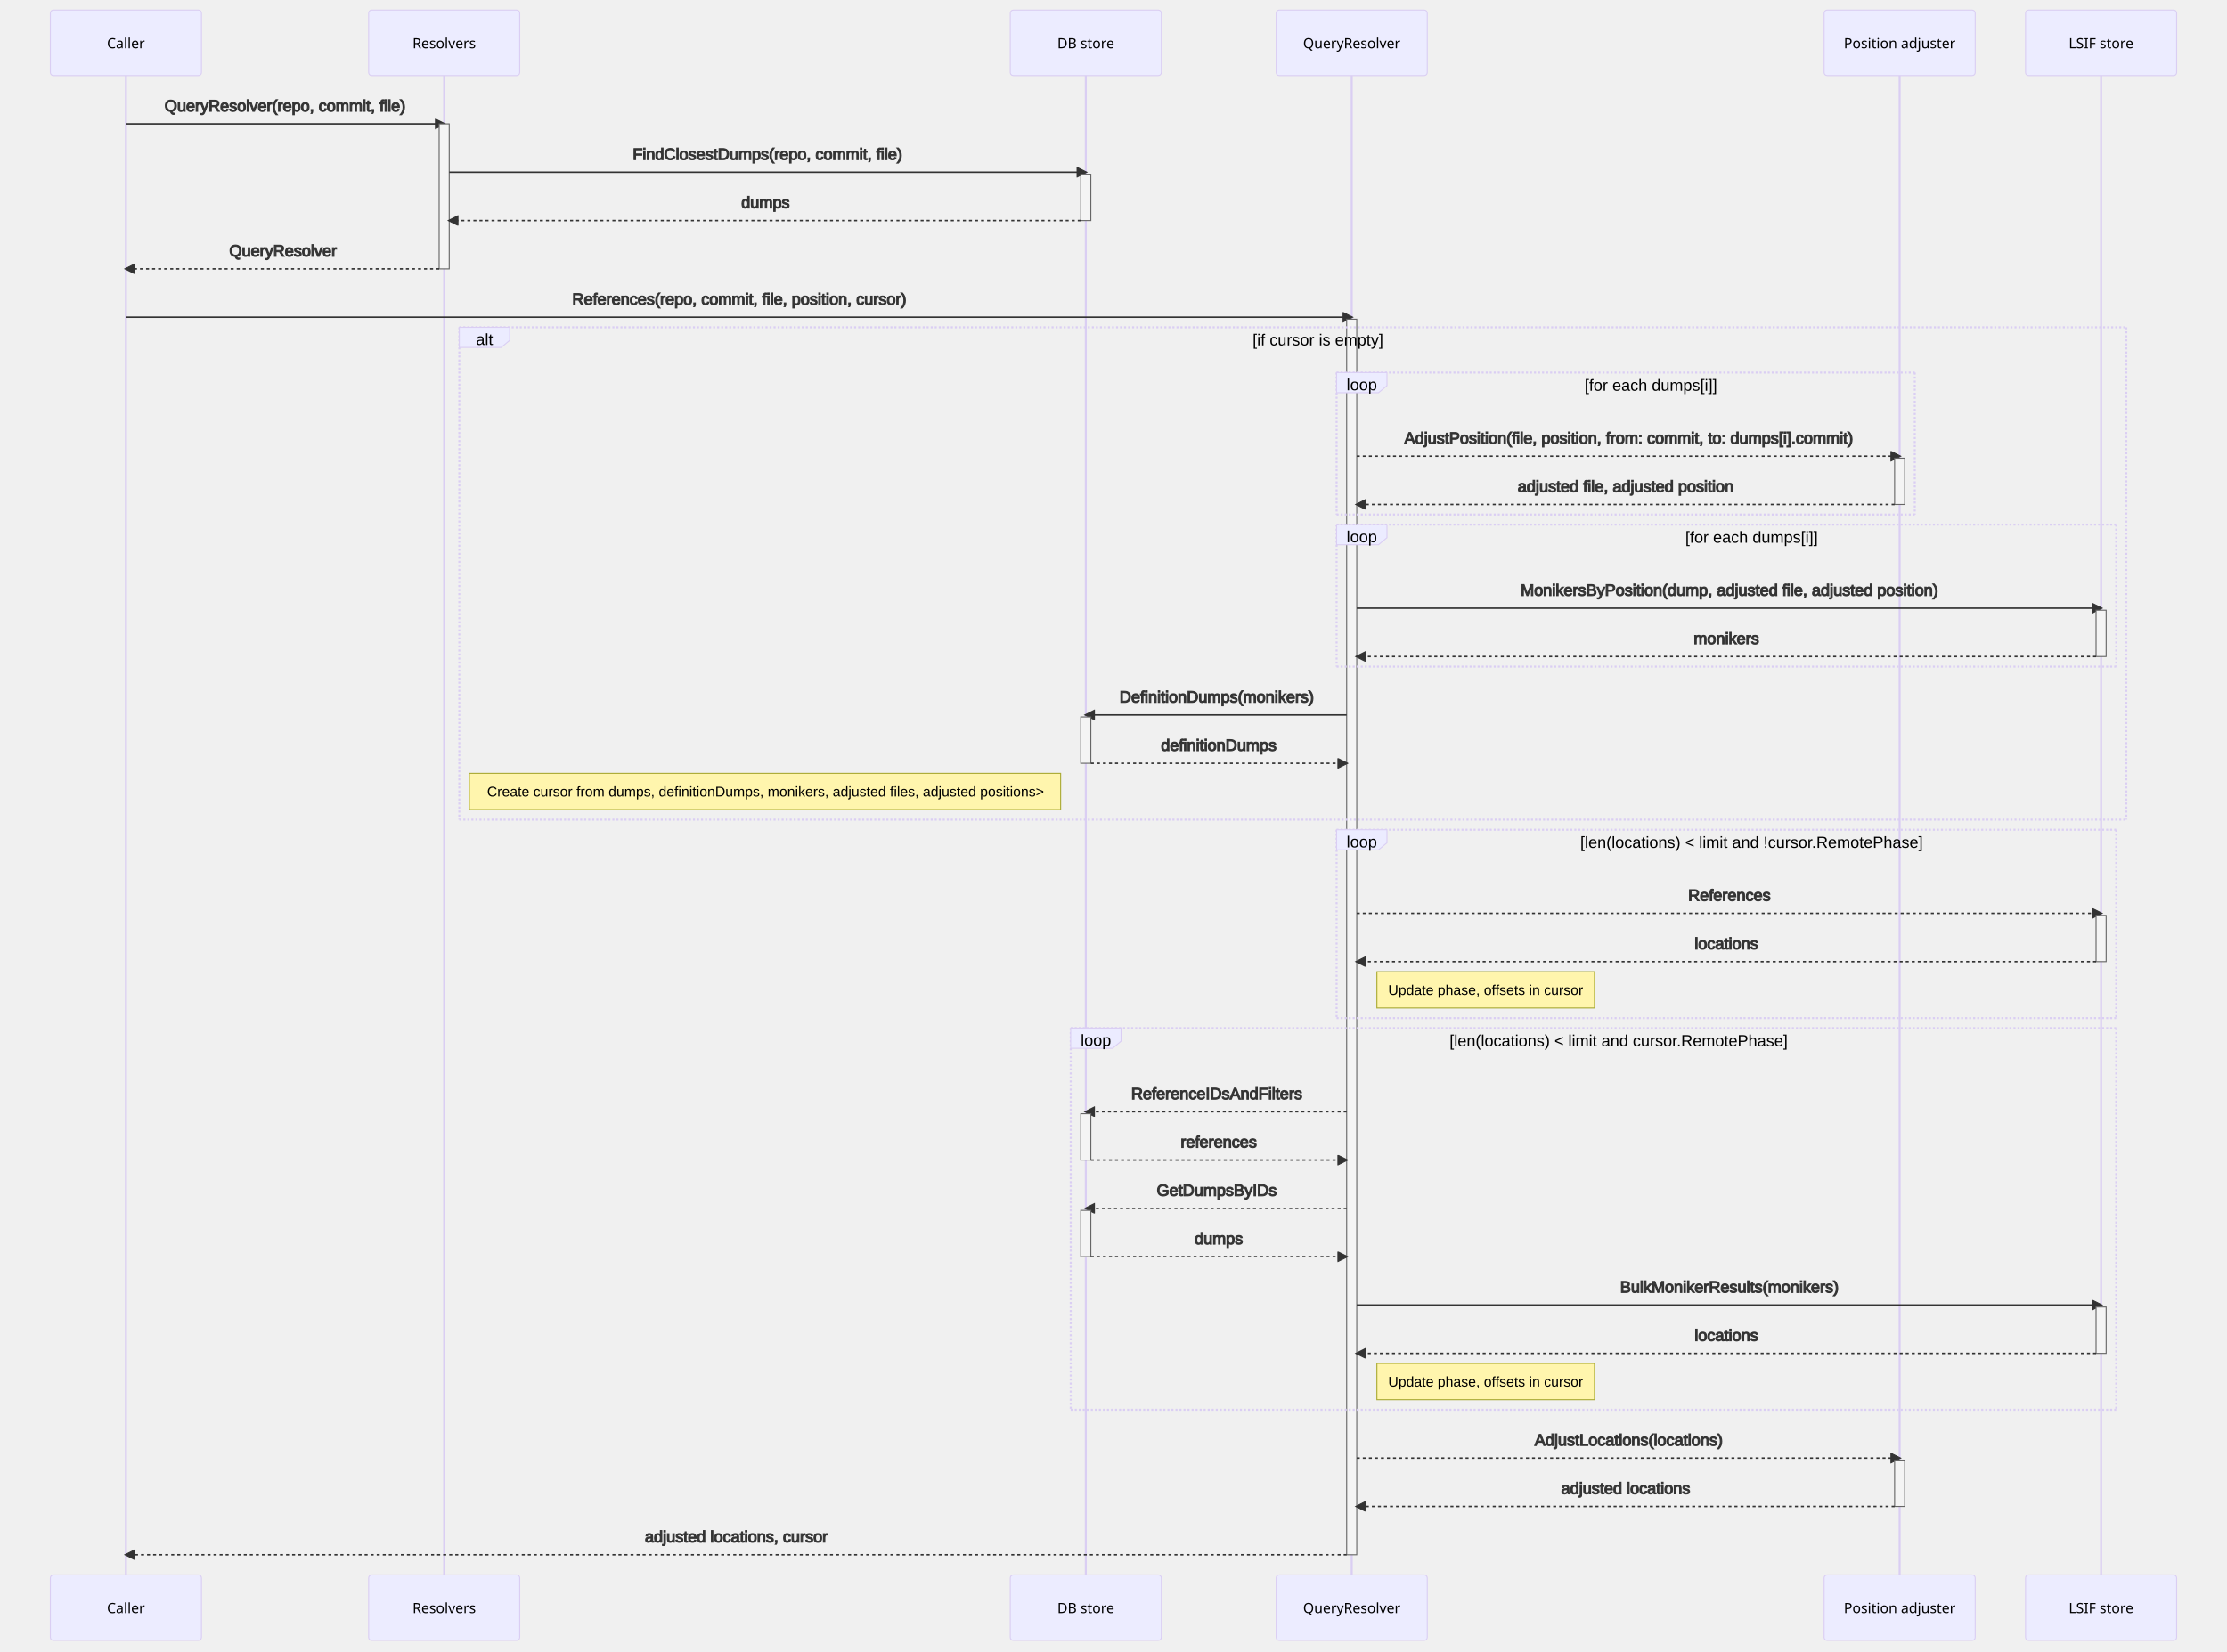
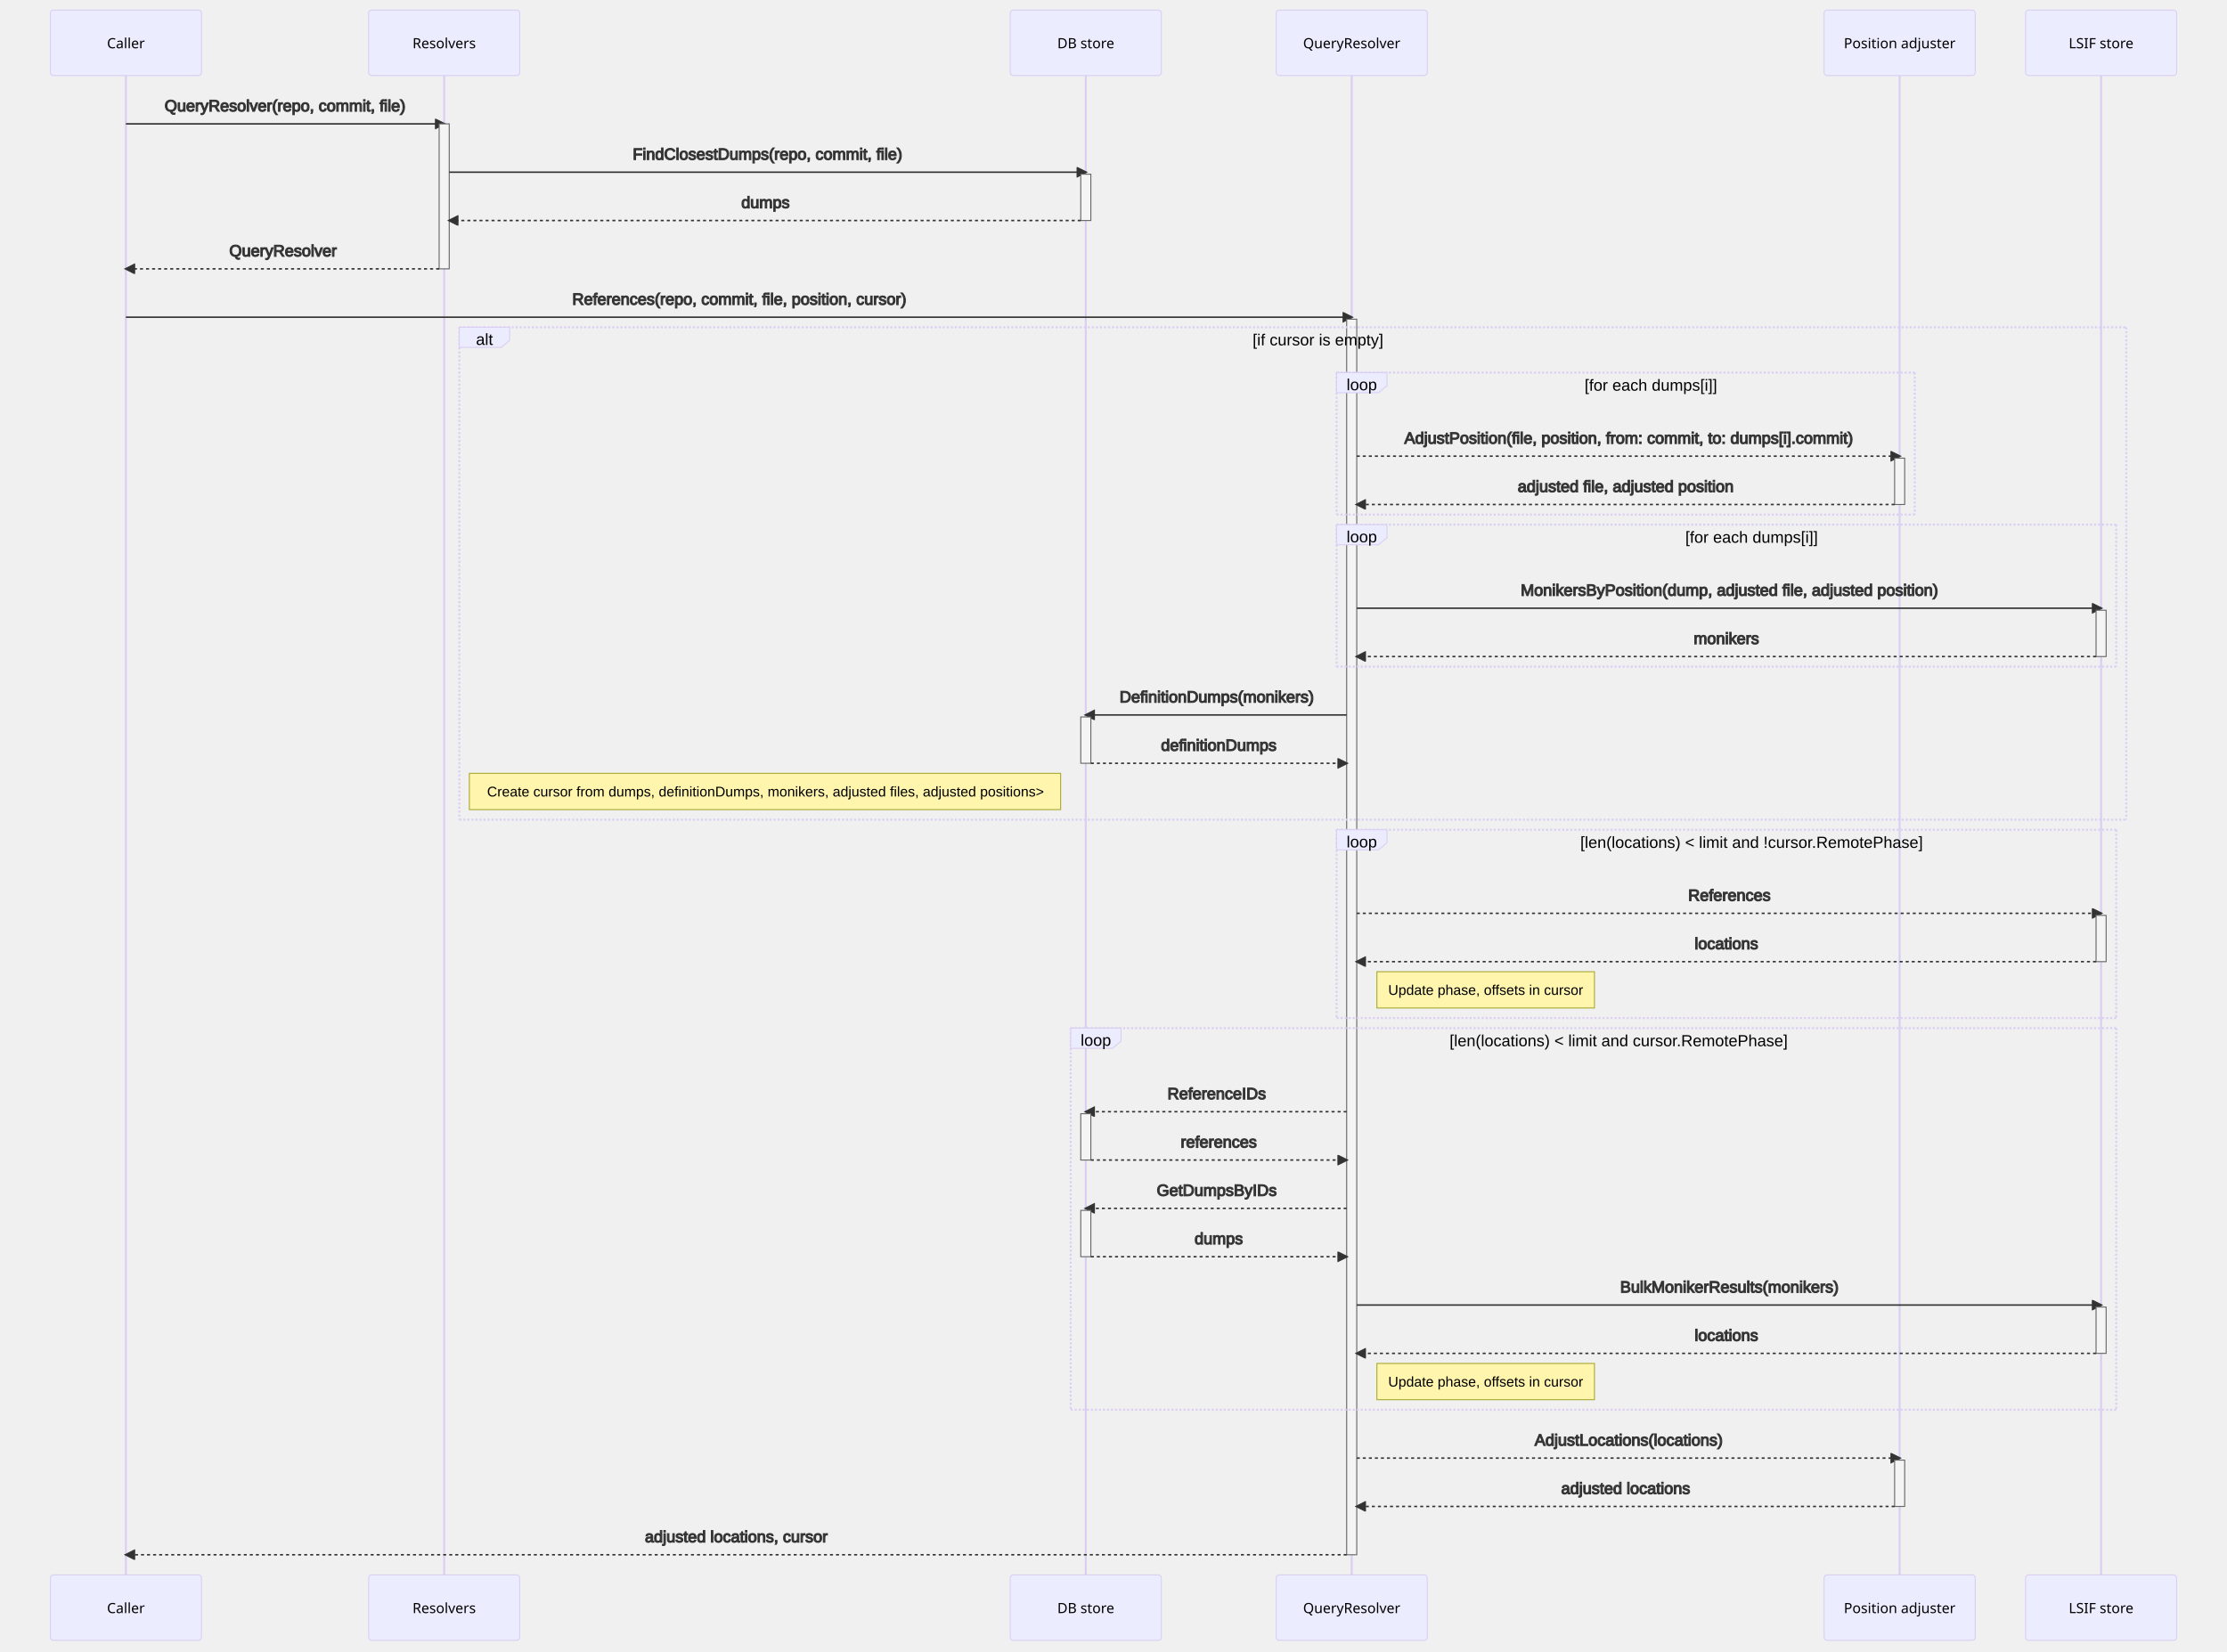
<svg xmlns="http://www.w3.org/2000/svg" id="mermaid-references" width="100%" height="1640" style="max-width: 2211px;" viewBox="-50 -10 2211 1640">
  <style>#mermaid-references {font-family:"trebuchet ms",verdana,arial,sans-serif;font-size:16px;fill:#333;}#mermaid-references .error-icon{fill:#552222;}#mermaid-references .error-text{fill:#552222;stroke:#552222;}#mermaid-references .edge-thickness-normal{stroke-width:2px;}#mermaid-references .edge-thickness-thick{stroke-width:3.5px;}#mermaid-references .edge-pattern-solid{stroke-dasharray:0;}#mermaid-references .edge-pattern-dashed{stroke-dasharray:3;}#mermaid-references .edge-pattern-dotted{stroke-dasharray:2;}#mermaid-references .marker{fill:#333333;stroke:#333333;}#mermaid-references .marker.cross{stroke:#333333;}#mermaid-references svg{font-family:"trebuchet ms",verdana,arial,sans-serif;font-size:16px;}#mermaid-references .actor{stroke:hsl(259.626, 59.777%, 87.902%);fill:#ECECFF;}#mermaid-references text.actor&gt;tspan{fill:black;stroke:none;}#mermaid-references .actor-line{stroke:grey;}#mermaid-references .messageLine0{stroke-width:1.5;stroke-dasharray:none;stroke:#333;}#mermaid-references .messageLine1{stroke-width:1.5;stroke-dasharray:2,2;stroke:#333;}#mermaid-references #arrowhead path{fill:#333;stroke:#333;}#mermaid-references .sequenceNumber{fill:white;}#mermaid-references #sequencenumber{fill:#333;}#mermaid-references #crosshead path{fill:#333;stroke:#333;}#mermaid-references .messageText{fill:#333;stroke:#333;}#mermaid-references .labelBox{stroke:hsl(259.626, 59.777%, 87.902%);fill:#ECECFF;}#mermaid-references .labelText,#mermaid-references .labelText&gt;tspan{fill:black;stroke:none;}#mermaid-references .loopText,#mermaid-references .loopText&gt;tspan{fill:black;stroke:none;}#mermaid-references .loopLine{stroke-width:2px;stroke-dasharray:2,2;stroke:hsl(259.626, 59.777%, 87.902%);fill:hsl(259.626, 59.777%, 87.902%);}#mermaid-references .note{stroke:#aaaa33;fill:#fff5ad;}#mermaid-references .noteText,#mermaid-references .noteText&gt;tspan{fill:black;stroke:none;}#mermaid-references .activation0{fill:#f4f4f4;stroke:#666;}#mermaid-references .activation1{fill:#f4f4f4;stroke:#666;}#mermaid-references .activation2{fill:#f4f4f4;stroke:#666;}#mermaid-references .actorPopupMenu{position:absolute;}#mermaid-references .actorPopupMenuPanel{position:absolute;fill:#ECECFF;box-shadow:0px 8px 16px 0px rgba(0,0,0,0.2);filter:drop-shadow(3px 5px 2px rgb(0 0 0 / 0.4));}#mermaid-references .actor-man line{stroke:hsl(259.626, 59.777%, 87.902%);fill:#ECECFF;}#mermaid-references .actor-man circle,#mermaid-references line{stroke:hsl(259.626, 59.777%, 87.902%);fill:#ECECFF;stroke-width:2px;}#mermaid-references :root{--mermaid-font-family:"trebuchet ms",verdana,arial,sans-serif;}</style>
  <g />
  <defs>
    <symbol id="computer" width="24" height="24">
      <path transform="scale(.5)" d="M2 2v13h20v-13h-20zm18 11h-16v-9h16v9zm-10.228 6l.466-1h3.524l.467 1h-4.457zm14.228 3h-24l2-6h2.104l-1.33 4h18.45l-1.297-4h2.073l2 6zm-5-10h-14v-7h14v7z" />
    </symbol>
  </defs>
  <defs>
    <symbol id="database" fill-rule="evenodd" clip-rule="evenodd">
      <path transform="scale(.5)" d="M12.258.001l.256.004.255.005.253.008.251.01.249.012.247.015.246.016.242.019.241.02.239.023.236.024.233.027.231.028.229.031.225.032.223.034.22.036.217.038.214.04.211.041.208.043.205.045.201.046.198.048.194.05.191.051.187.053.183.054.18.056.175.057.172.059.168.06.163.061.16.063.155.064.15.066.074.033.073.033.071.034.07.034.069.035.068.035.067.035.066.035.064.036.064.036.062.036.06.036.06.037.058.037.058.037.055.038.055.038.053.038.052.038.051.039.05.039.048.039.047.039.045.04.044.04.043.04.041.04.04.041.039.041.037.041.036.041.034.041.033.042.032.042.03.042.029.042.027.042.026.043.024.043.023.043.021.043.02.043.018.044.017.043.015.044.013.044.012.044.011.045.009.044.007.045.006.045.004.045.002.045.001.045v17l-.001.045-.002.045-.004.045-.006.045-.007.045-.009.044-.011.045-.012.044-.013.044-.015.044-.017.043-.018.044-.02.043-.021.043-.023.043-.024.043-.026.043-.027.042-.029.042-.03.042-.032.042-.033.042-.034.041-.036.041-.037.041-.039.041-.04.041-.041.04-.043.04-.044.04-.045.04-.047.039-.048.039-.05.039-.051.039-.052.038-.053.038-.055.038-.055.038-.058.037-.058.037-.06.037-.06.036-.062.036-.064.036-.064.036-.066.035-.067.035-.068.035-.069.035-.07.034-.071.034-.073.033-.074.033-.15.066-.155.064-.16.063-.163.061-.168.06-.172.059-.175.057-.18.056-.183.054-.187.053-.191.051-.194.05-.198.048-.201.046-.205.045-.208.043-.211.041-.214.04-.217.038-.22.036-.223.034-.225.032-.229.031-.231.028-.233.027-.236.024-.239.023-.241.02-.242.019-.246.016-.247.015-.249.012-.251.01-.253.008-.255.005-.256.004-.258.001-.258-.001-.256-.004-.255-.005-.253-.008-.251-.01-.249-.012-.247-.015-.245-.016-.243-.019-.241-.02-.238-.023-.236-.024-.234-.027-.231-.028-.228-.031-.226-.032-.223-.034-.22-.036-.217-.038-.214-.04-.211-.041-.208-.043-.204-.045-.201-.046-.198-.048-.195-.05-.19-.051-.187-.053-.184-.054-.179-.056-.176-.057-.172-.059-.167-.06-.164-.061-.159-.063-.155-.064-.151-.066-.074-.033-.072-.033-.072-.034-.07-.034-.069-.035-.068-.035-.067-.035-.066-.035-.064-.036-.063-.036-.062-.036-.061-.036-.06-.037-.058-.037-.057-.037-.056-.038-.055-.038-.053-.038-.052-.038-.051-.039-.049-.039-.049-.039-.046-.039-.046-.04-.044-.04-.043-.04-.041-.04-.04-.041-.039-.041-.037-.041-.036-.041-.034-.041-.033-.042-.032-.042-.03-.042-.029-.042-.027-.042-.026-.043-.024-.043-.023-.043-.021-.043-.02-.043-.018-.044-.017-.043-.015-.044-.013-.044-.012-.044-.011-.045-.009-.044-.007-.045-.006-.045-.004-.045-.002-.045-.001-.045v-17l.001-.045.002-.045.004-.045.006-.045.007-.045.009-.044.011-.045.012-.044.013-.044.015-.044.017-.043.018-.044.02-.043.021-.043.023-.043.024-.043.026-.043.027-.042.029-.042.03-.042.032-.042.033-.042.034-.041.036-.041.037-.041.039-.041.04-.041.041-.04.043-.04.044-.04.046-.04.046-.039.049-.039.049-.039.051-.039.052-.038.053-.038.055-.038.056-.038.057-.037.058-.037.06-.037.061-.036.062-.036.063-.036.064-.036.066-.035.067-.035.068-.035.069-.035.07-.034.072-.034.072-.033.074-.033.151-.066.155-.064.159-.063.164-.061.167-.06.172-.059.176-.057.179-.056.184-.054.187-.053.19-.051.195-.05.198-.048.201-.046.204-.045.208-.043.211-.041.214-.04.217-.038.22-.036.223-.034.226-.032.228-.031.231-.028.234-.027.236-.024.238-.023.241-.02.243-.019.245-.016.247-.015.249-.012.251-.01.253-.008.255-.005.256-.004.258-.001.258.001zm-9.258 20.499v.01l.001.021.003.021.004.022.005.021.006.022.007.022.009.023.01.022.011.023.012.023.013.023.015.023.016.024.017.023.018.024.019.024.021.024.022.025.023.024.024.025.052.049.056.05.061.051.066.051.07.051.075.051.079.052.084.052.088.052.092.052.097.052.102.051.105.052.11.052.114.051.119.051.123.051.127.05.131.05.135.05.139.048.144.049.147.047.152.047.155.047.16.045.163.045.167.043.171.043.176.041.178.041.183.039.187.039.19.037.194.035.197.035.202.033.204.031.209.03.212.029.216.027.219.025.222.024.226.021.23.02.233.018.236.016.24.015.243.012.246.01.249.008.253.005.256.004.259.001.26-.001.257-.004.254-.005.25-.008.247-.011.244-.012.241-.014.237-.016.233-.018.231-.021.226-.021.224-.024.22-.026.216-.027.212-.028.21-.031.205-.031.202-.034.198-.034.194-.036.191-.037.187-.039.183-.04.179-.04.175-.042.172-.043.168-.044.163-.045.16-.046.155-.046.152-.047.148-.048.143-.049.139-.049.136-.05.131-.05.126-.05.123-.051.118-.052.114-.051.11-.052.106-.052.101-.052.096-.052.092-.052.088-.053.083-.051.079-.052.074-.052.07-.051.065-.051.06-.051.056-.05.051-.05.023-.024.023-.025.021-.024.02-.024.019-.024.018-.024.017-.024.015-.023.014-.024.013-.023.012-.023.01-.023.01-.022.008-.022.006-.022.006-.022.004-.022.004-.021.001-.021.001-.021v-4.127l-.077.055-.08.053-.083.054-.085.053-.087.052-.09.052-.093.051-.095.05-.097.05-.1.049-.102.049-.105.048-.106.047-.109.047-.111.046-.114.045-.115.045-.118.044-.12.043-.122.042-.124.042-.126.041-.128.04-.13.04-.132.038-.134.038-.135.037-.138.037-.139.035-.142.035-.143.034-.144.033-.147.032-.148.031-.15.03-.151.03-.153.029-.154.027-.156.027-.158.026-.159.025-.161.024-.162.023-.163.022-.165.021-.166.02-.167.019-.169.018-.169.017-.171.016-.173.015-.173.014-.175.013-.175.012-.177.011-.178.01-.179.008-.179.008-.181.006-.182.005-.182.004-.184.003-.184.002h-.37l-.184-.002-.184-.003-.182-.004-.182-.005-.181-.006-.179-.008-.179-.008-.178-.01-.176-.011-.176-.012-.175-.013-.173-.014-.172-.015-.171-.016-.17-.017-.169-.018-.167-.019-.166-.02-.165-.021-.163-.022-.162-.023-.161-.024-.159-.025-.157-.026-.156-.027-.155-.027-.153-.029-.151-.03-.15-.03-.148-.031-.146-.032-.145-.033-.143-.034-.141-.035-.14-.035-.137-.037-.136-.037-.134-.038-.132-.038-.13-.04-.128-.04-.126-.041-.124-.042-.122-.042-.12-.044-.117-.043-.116-.045-.113-.045-.112-.046-.109-.047-.106-.047-.105-.048-.102-.049-.1-.049-.097-.05-.095-.05-.093-.052-.09-.051-.087-.052-.085-.053-.083-.054-.08-.054-.077-.054v4.127zm0-5.654v.011l.001.021.003.021.004.021.005.022.006.022.007.022.009.022.01.022.011.023.012.023.013.023.015.024.016.023.017.024.018.024.019.024.021.024.022.024.023.025.024.024.052.05.056.05.061.05.066.051.07.051.075.052.079.051.084.052.088.052.092.052.097.052.102.052.105.052.11.051.114.051.119.052.123.05.127.051.131.05.135.049.139.049.144.048.147.048.152.047.155.046.16.045.163.045.167.044.171.042.176.042.178.04.183.04.187.038.19.037.194.036.197.034.202.033.204.032.209.03.212.028.216.027.219.025.222.024.226.022.23.02.233.018.236.016.24.014.243.012.246.01.249.008.253.006.256.003.259.001.26-.001.257-.003.254-.006.25-.008.247-.01.244-.012.241-.015.237-.016.233-.018.231-.02.226-.022.224-.024.22-.025.216-.027.212-.029.21-.03.205-.032.202-.033.198-.035.194-.036.191-.037.187-.039.183-.039.179-.041.175-.042.172-.043.168-.044.163-.045.16-.045.155-.047.152-.047.148-.048.143-.048.139-.05.136-.049.131-.05.126-.051.123-.051.118-.051.114-.052.11-.052.106-.052.101-.052.096-.052.092-.052.088-.052.083-.052.079-.052.074-.051.07-.052.065-.051.06-.05.056-.051.051-.049.023-.025.023-.024.021-.025.02-.024.019-.024.018-.024.017-.024.015-.023.014-.023.013-.024.012-.022.01-.023.01-.023.008-.022.006-.022.006-.022.004-.021.004-.022.001-.021.001-.021v-4.139l-.077.054-.08.054-.083.054-.085.052-.087.053-.09.051-.093.051-.095.051-.097.05-.1.049-.102.049-.105.048-.106.047-.109.047-.111.046-.114.045-.115.044-.118.044-.12.044-.122.042-.124.042-.126.041-.128.04-.13.039-.132.039-.134.038-.135.037-.138.036-.139.036-.142.035-.143.033-.144.033-.147.033-.148.031-.15.03-.151.03-.153.028-.154.028-.156.027-.158.026-.159.025-.161.024-.162.023-.163.022-.165.021-.166.02-.167.019-.169.018-.169.017-.171.016-.173.015-.173.014-.175.013-.175.012-.177.011-.178.009-.179.009-.179.007-.181.007-.182.005-.182.004-.184.003-.184.002h-.37l-.184-.002-.184-.003-.182-.004-.182-.005-.181-.007-.179-.007-.179-.009-.178-.009-.176-.011-.176-.012-.175-.013-.173-.014-.172-.015-.171-.016-.17-.017-.169-.018-.167-.019-.166-.02-.165-.021-.163-.022-.162-.023-.161-.024-.159-.025-.157-.026-.156-.027-.155-.028-.153-.028-.151-.03-.15-.03-.148-.031-.146-.033-.145-.033-.143-.033-.141-.035-.14-.036-.137-.036-.136-.037-.134-.038-.132-.039-.13-.039-.128-.04-.126-.041-.124-.042-.122-.043-.12-.043-.117-.044-.116-.044-.113-.046-.112-.046-.109-.046-.106-.047-.105-.048-.102-.049-.1-.049-.097-.05-.095-.051-.093-.051-.09-.051-.087-.053-.085-.052-.083-.054-.08-.054-.077-.054v4.139zm0-5.666v.011l.001.02.003.022.004.021.005.022.006.021.007.022.009.023.01.022.011.023.012.023.013.023.015.023.016.024.017.024.018.023.019.024.021.025.022.024.023.024.024.025.052.05.056.05.061.05.066.051.07.051.075.052.079.051.084.052.088.052.092.052.097.052.102.052.105.051.11.052.114.051.119.051.123.051.127.05.131.05.135.05.139.049.144.048.147.048.152.047.155.046.16.045.163.045.167.043.171.043.176.042.178.04.183.04.187.038.19.037.194.036.197.034.202.033.204.032.209.03.212.028.216.027.219.025.222.024.226.021.23.02.233.018.236.017.24.014.243.012.246.01.249.008.253.006.256.003.259.001.26-.001.257-.003.254-.006.25-.008.247-.01.244-.013.241-.014.237-.016.233-.018.231-.02.226-.022.224-.024.22-.025.216-.027.212-.029.21-.03.205-.032.202-.033.198-.035.194-.036.191-.037.187-.039.183-.039.179-.041.175-.042.172-.043.168-.044.163-.045.16-.045.155-.047.152-.047.148-.048.143-.049.139-.049.136-.049.131-.051.126-.05.123-.051.118-.052.114-.051.11-.052.106-.052.101-.052.096-.052.092-.052.088-.052.083-.052.079-.052.074-.052.07-.051.065-.051.06-.051.056-.05.051-.049.023-.025.023-.025.021-.024.02-.024.019-.024.018-.024.017-.024.015-.023.014-.024.013-.023.012-.023.01-.022.01-.023.008-.022.006-.022.006-.022.004-.022.004-.021.001-.021.001-.021v-4.153l-.077.054-.08.054-.083.053-.085.053-.087.053-.09.051-.093.051-.095.051-.097.05-.1.049-.102.048-.105.048-.106.048-.109.046-.111.046-.114.046-.115.044-.118.044-.12.043-.122.043-.124.042-.126.041-.128.04-.13.039-.132.039-.134.038-.135.037-.138.036-.139.036-.142.034-.143.034-.144.033-.147.032-.148.032-.15.03-.151.03-.153.028-.154.028-.156.027-.158.026-.159.024-.161.024-.162.023-.163.023-.165.021-.166.02-.167.019-.169.018-.169.017-.171.016-.173.015-.173.014-.175.013-.175.012-.177.01-.178.01-.179.009-.179.007-.181.006-.182.006-.182.004-.184.003-.184.001-.185.001-.185-.001-.184-.001-.184-.003-.182-.004-.182-.006-.181-.006-.179-.007-.179-.009-.178-.01-.176-.01-.176-.012-.175-.013-.173-.014-.172-.015-.171-.016-.17-.017-.169-.018-.167-.019-.166-.02-.165-.021-.163-.023-.162-.023-.161-.024-.159-.024-.157-.026-.156-.027-.155-.028-.153-.028-.151-.03-.15-.03-.148-.032-.146-.032-.145-.033-.143-.034-.141-.034-.14-.036-.137-.036-.136-.037-.134-.038-.132-.039-.13-.039-.128-.041-.126-.041-.124-.041-.122-.043-.12-.043-.117-.044-.116-.044-.113-.046-.112-.046-.109-.046-.106-.048-.105-.048-.102-.048-.1-.05-.097-.049-.095-.051-.093-.051-.09-.052-.087-.052-.085-.053-.083-.053-.08-.054-.077-.054v4.153zm8.74-8.179l-.257.004-.254.005-.25.008-.247.011-.244.012-.241.014-.237.016-.233.018-.231.021-.226.022-.224.023-.22.026-.216.027-.212.028-.21.031-.205.032-.202.033-.198.034-.194.036-.191.038-.187.038-.183.04-.179.041-.175.042-.172.043-.168.043-.163.045-.16.046-.155.046-.152.048-.148.048-.143.048-.139.049-.136.05-.131.05-.126.051-.123.051-.118.051-.114.052-.11.052-.106.052-.101.052-.096.052-.092.052-.088.052-.083.052-.079.052-.074.051-.07.052-.065.051-.06.05-.056.05-.051.05-.023.025-.023.024-.021.024-.02.025-.019.024-.018.024-.017.023-.015.024-.014.023-.013.023-.012.023-.01.023-.01.022-.008.022-.006.023-.006.021-.004.022-.004.021-.001.021-.001.021.001.021.001.021.004.021.004.022.006.021.006.023.008.022.01.022.01.023.012.023.013.023.014.023.015.024.017.023.018.024.019.024.02.025.021.024.023.024.023.025.051.05.056.05.06.05.065.051.07.052.074.051.079.052.083.052.088.052.092.052.096.052.101.052.106.052.11.052.114.052.118.051.123.051.126.051.131.05.136.05.139.049.143.048.148.048.152.048.155.046.16.046.163.045.168.043.172.043.175.042.179.041.183.04.187.038.191.038.194.036.198.034.202.033.205.032.21.031.212.028.216.027.22.026.224.023.226.022.231.021.233.018.237.016.241.014.244.012.247.011.25.008.254.005.257.004.26.001.26-.001.257-.004.254-.005.25-.008.247-.011.244-.012.241-.014.237-.016.233-.018.231-.021.226-.022.224-.023.22-.026.216-.027.212-.028.21-.031.205-.032.202-.033.198-.034.194-.036.191-.038.187-.038.183-.04.179-.041.175-.042.172-.043.168-.043.163-.045.16-.046.155-.046.152-.048.148-.048.143-.048.139-.049.136-.05.131-.05.126-.051.123-.051.118-.051.114-.052.11-.052.106-.052.101-.052.096-.052.092-.052.088-.052.083-.052.079-.052.074-.051.07-.052.065-.051.06-.05.056-.05.051-.05.023-.025.023-.024.021-.024.02-.025.019-.024.018-.024.017-.023.015-.024.014-.023.013-.023.012-.023.01-.023.01-.022.008-.022.006-.023.006-.021.004-.022.004-.021.001-.021.001-.021-.001-.021-.001-.021-.004-.021-.004-.022-.006-.021-.006-.023-.008-.022-.01-.022-.01-.023-.012-.023-.013-.023-.014-.023-.015-.024-.017-.023-.018-.024-.019-.024-.02-.025-.021-.024-.023-.024-.023-.025-.051-.05-.056-.05-.06-.05-.065-.051-.07-.052-.074-.051-.079-.052-.083-.052-.088-.052-.092-.052-.096-.052-.101-.052-.106-.052-.11-.052-.114-.052-.118-.051-.123-.051-.126-.051-.131-.05-.136-.05-.139-.049-.143-.048-.148-.048-.152-.048-.155-.046-.16-.046-.163-.045-.168-.043-.172-.043-.175-.042-.179-.041-.183-.04-.187-.038-.191-.038-.194-.036-.198-.034-.202-.033-.205-.032-.21-.031-.212-.028-.216-.027-.22-.026-.224-.023-.226-.022-.231-.021-.233-.018-.237-.016-.241-.014-.244-.012-.247-.011-.25-.008-.254-.005-.257-.004-.26-.001-.26.001z" />
    </symbol>
  </defs>
  <defs>
    <symbol id="clock" width="24" height="24">
      <path transform="scale(.5)" d="M12 2c5.514 0 10 4.486 10 10s-4.486 10-10 10-10-4.486-10-10 4.486-10 10-10zm0-2c-6.627 0-12 5.373-12 12s5.373 12 12 12 12-5.373 12-12-5.373-12-12-12zm5.848 12.459c.202.038.202.333.001.372-1.907.361-6.045 1.111-6.547 1.111-.719 0-1.301-.582-1.301-1.301 0-.512.77-5.447 1.125-7.445.034-.192.312-.181.343.014l.985 6.238 5.394 1.011z" />
    </symbol>
  </defs>
  <g>
    <line id="actor0" x1="75" y1="5" x2="75" y2="1574" class="200" stroke-width="0.5px" stroke="#999" />
    <g id="root-0">
      <rect x="0" y="0" fill="#eaeaea" stroke="#666" width="150" height="65" rx="3" ry="3" class="actor" />
      <text x="75" y="32.5" dominant-baseline="central" alignment-baseline="central" class="actor" style="text-anchor: middle; font-size: 14px; font-weight: 400; font-family: Open-Sans, sans-serif;">
        <tspan x="75" dy="0">Caller</tspan>
      </text>
    </g>
  </g>
  <g>
    <line id="actor1" x1="391" y1="5" x2="391" y2="1574" class="200" stroke-width="0.5px" stroke="#999" />
    <g id="root-1">
      <rect x="316" y="0" fill="#eaeaea" stroke="#666" width="150" height="65" rx="3" ry="3" class="actor" />
      <text x="391" y="32.5" dominant-baseline="central" alignment-baseline="central" class="actor" style="text-anchor: middle; font-size: 14px; font-weight: 400; font-family: Open-Sans, sans-serif;">
        <tspan x="391" dy="0">Resolvers</tspan>
      </text>
    </g>
  </g>
  <g>
    <line id="actor2" x1="1028" y1="5" x2="1028" y2="1574" class="200" stroke-width="0.5px" stroke="#999" />
    <g id="root-2">
      <rect x="953" y="0" fill="#eaeaea" stroke="#666" width="150" height="65" rx="3" ry="3" class="actor" />
      <text x="1028" y="32.5" dominant-baseline="central" alignment-baseline="central" class="actor" style="text-anchor: middle; font-size: 14px; font-weight: 400; font-family: Open-Sans, sans-serif;">
        <tspan x="1028" dy="0">DB store</tspan>
      </text>
    </g>
  </g>
  <g>
    <line id="actor3" x1="1292" y1="5" x2="1292" y2="1574" class="200" stroke-width="0.5px" stroke="#999" />
    <g id="root-3">
      <rect x="1217" y="0" fill="#eaeaea" stroke="#666" width="150" height="65" rx="3" ry="3" class="actor" />
      <text x="1292" y="32.5" dominant-baseline="central" alignment-baseline="central" class="actor" style="text-anchor: middle; font-size: 14px; font-weight: 400; font-family: Open-Sans, sans-serif;">
        <tspan x="1292" dy="0">QueryResolver</tspan>
      </text>
    </g>
  </g>
  <g>
    <line id="actor4" x1="1836" y1="5" x2="1836" y2="1574" class="200" stroke-width="0.5px" stroke="#999" />
    <g id="root-4">
      <rect x="1761" y="0" fill="#eaeaea" stroke="#666" width="150" height="65" rx="3" ry="3" class="actor" />
      <text x="1836" y="32.5" dominant-baseline="central" alignment-baseline="central" class="actor" style="text-anchor: middle; font-size: 14px; font-weight: 400; font-family: Open-Sans, sans-serif;">
        <tspan x="1836" dy="0">Position adjuster</tspan>
      </text>
    </g>
  </g>
  <g>
    <line id="actor5" x1="2036" y1="5" x2="2036" y2="1574" class="200" stroke-width="0.5px" stroke="#999" />
    <g id="root-5">
      <rect x="1961" y="0" fill="#eaeaea" stroke="#666" width="150" height="65" rx="3" ry="3" class="actor" />
      <text x="2036" y="32.5" dominant-baseline="central" alignment-baseline="central" class="actor" style="text-anchor: middle; font-size: 14px; font-weight: 400; font-family: Open-Sans, sans-serif;">
        <tspan x="2036" dy="0">LSIF store</tspan>
      </text>
    </g>
  </g>
  <defs>
    <marker id="arrowhead" refX="9" refY="5" markerUnits="userSpaceOnUse" markerWidth="12" markerHeight="12" orient="auto">
      <path d="M 0 0 L 10 5 L 0 10 z" />
    </marker>
  </defs>
  <defs>
    <marker id="crosshead" markerWidth="15" markerHeight="8" orient="auto" refX="16" refY="4">
      <path fill="black" stroke="#000000" stroke-width="1px" d="M 9,2 V 6 L16,4 Z" style="stroke-dasharray: 0, 0;" />
      <path fill="none" stroke="#000000" stroke-width="1px" d="M 0,1 L 6,7 M 6,1 L 0,7" style="stroke-dasharray: 0, 0;" />
    </marker>
  </defs>
  <defs>
    <marker id="filled-head" refX="18" refY="7" markerWidth="20" markerHeight="28" orient="auto">
      <path d="M 18,7 L9,13 L14,7 L9,1 Z" />
    </marker>
  </defs>
  <defs>
    <marker id="sequencenumber" refX="15" refY="15" markerWidth="60" markerHeight="40" orient="auto">
      <circle cx="15" cy="15" r="6" />
    </marker>
  </defs>
  <text x="233" y="80" text-anchor="middle" dominant-baseline="middle" alignment-baseline="middle" class="messageText" dy="1em" style="font-family: &quot;trebuchet ms&quot;, verdana, arial, sans-serif; font-size: 16px; font-weight: 400;">QueryResolver(repo, commit, file)</text>
  <line x1="75" y1="113" x2="391" y2="113" class="messageLine0" stroke-width="2" stroke="none" marker-end="url(#arrowhead)" style="fill: none;" />
  <g>
    <rect x="386" y="113" fill="#EDF2AE" stroke="#666" width="10" height="144" rx="0" ry="0" class="activation0" />
  </g>
  <text x="712" y="128" text-anchor="middle" dominant-baseline="middle" alignment-baseline="middle" class="messageText" dy="1em" style="font-family: &quot;trebuchet ms&quot;, verdana, arial, sans-serif; font-size: 16px; font-weight: 400;">FindClosestDumps(repo, commit, file)</text>
  <line x1="396" y1="161" x2="1028" y2="161" class="messageLine0" stroke-width="2" stroke="none" marker-end="url(#arrowhead)" style="fill: none;" />
  <g>
    <rect x="1023" y="163" fill="#EDF2AE" stroke="#666" width="10" height="46" rx="0" ry="0" class="activation0" />
  </g>
  <text x="710" y="176" text-anchor="middle" dominant-baseline="middle" alignment-baseline="middle" class="messageText" dy="1em" style="font-family: &quot;trebuchet ms&quot;, verdana, arial, sans-serif; font-size: 16px; font-weight: 400;">dumps</text>
  <line x1="1023" y1="209" x2="396" y2="209" class="messageLine1" stroke-width="2" stroke="none" marker-end="url(#arrowhead)" style="stroke-dasharray: 3, 3; fill: none;" />
  <text x="231" y="224" text-anchor="middle" dominant-baseline="middle" alignment-baseline="middle" class="messageText" dy="1em" style="font-family: &quot;trebuchet ms&quot;, verdana, arial, sans-serif; font-size: 16px; font-weight: 400;">QueryResolver</text>
  <line x1="386" y1="257" x2="75" y2="257" class="messageLine1" stroke-width="2" stroke="none" marker-end="url(#arrowhead)" style="stroke-dasharray: 3, 3; fill: none;" />
  <text x="684" y="272" text-anchor="middle" dominant-baseline="middle" alignment-baseline="middle" class="messageText" dy="1em" style="font-family: &quot;trebuchet ms&quot;, verdana, arial, sans-serif; font-size: 16px; font-weight: 400;">References(repo, commit, file, position, cursor)</text>
  <line x1="75" y1="305" x2="1292" y2="305" class="messageLine0" stroke-width="2" stroke="none" marker-end="url(#arrowhead)" style="fill: none;" />
  <g>
    <rect x="1287" y="307" fill="#EDF2AE" stroke="#666" width="10" height="1227" rx="0" ry="0" class="activation0" />
  </g>
  <text x="1567" y="410" text-anchor="middle" dominant-baseline="middle" alignment-baseline="middle" class="messageText" dy="1em" style="font-family: &quot;trebuchet ms&quot;, verdana, arial, sans-serif; font-size: 16px; font-weight: 400;">AdjustPosition(file, position, from: commit, to: dumps[i].commit)</text>
  <line x1="1297" y1="443" x2="1836" y2="443" class="messageLine1" stroke-width="2" stroke="none" marker-end="url(#arrowhead)" style="stroke-dasharray: 3, 3; fill: none;" />
  <g>
    <rect x="1831" y="445" fill="#EDF2AE" stroke="#666" width="10" height="46" rx="0" ry="0" class="activation0" />
  </g>
  <text x="1564" y="458" text-anchor="middle" dominant-baseline="middle" alignment-baseline="middle" class="messageText" dy="1em" style="font-family: &quot;trebuchet ms&quot;, verdana, arial, sans-serif; font-size: 16px; font-weight: 400;">adjusted file, adjusted position</text>
  <line x1="1831" y1="491" x2="1297" y2="491" class="messageLine1" stroke-width="2" stroke="none" marker-end="url(#arrowhead)" style="stroke-dasharray: 3, 3; fill: none;" />
  <g>
    <line x1="1277" y1="360" x2="1851" y2="360" class="loopLine" />
    <line x1="1851" y1="360" x2="1851" y2="501" class="loopLine" />
    <line x1="1277" y1="501" x2="1851" y2="501" class="loopLine" />
    <line x1="1277" y1="360" x2="1277" y2="501" class="loopLine" />
    <polygon points="1277,360 1327,360 1327,373 1318.6,380 1277,380" class="labelBox" />
    <text x="1302" y="373" text-anchor="middle" dominant-baseline="middle" alignment-baseline="middle" class="labelText" style="font-family: &quot;trebuchet ms&quot;, verdana, arial, sans-serif; font-size: 16px; font-weight: 400;">loop</text>
    <text x="1589" y="378" text-anchor="middle" class="loopText" style="font-family: &quot;trebuchet ms&quot;, verdana, arial, sans-serif; font-size: 16px; font-weight: 400;">
      <tspan x="1589">[for each dumps[i]]</tspan>
    </text>
  </g>
  <text x="1667" y="561" text-anchor="middle" dominant-baseline="middle" alignment-baseline="middle" class="messageText" dy="1em" style="font-family: &quot;trebuchet ms&quot;, verdana, arial, sans-serif; font-size: 16px; font-weight: 400;">MonikersByPosition(dump, adjusted file, adjusted position)</text>
  <line x1="1297" y1="594" x2="2036" y2="594" class="messageLine0" stroke-width="2" stroke="none" marker-end="url(#arrowhead)" style="fill: none;" />
  <g>
    <rect x="2031" y="596" fill="#EDF2AE" stroke="#666" width="10" height="46" rx="0" ry="0" class="activation0" />
  </g>
  <text x="1664" y="609" text-anchor="middle" dominant-baseline="middle" alignment-baseline="middle" class="messageText" dy="1em" style="font-family: &quot;trebuchet ms&quot;, verdana, arial, sans-serif; font-size: 16px; font-weight: 400;">monikers</text>
  <line x1="2031" y1="642" x2="1297" y2="642" class="messageLine1" stroke-width="2" stroke="none" marker-end="url(#arrowhead)" style="stroke-dasharray: 3, 3; fill: none;" />
  <g>
    <line x1="1277" y1="511" x2="2051" y2="511" class="loopLine" />
    <line x1="2051" y1="511" x2="2051" y2="652" class="loopLine" />
    <line x1="1277" y1="652" x2="2051" y2="652" class="loopLine" />
    <line x1="1277" y1="511" x2="1277" y2="652" class="loopLine" />
    <polygon points="1277,511 1327,511 1327,524 1318.6,531 1277,531" class="labelBox" />
    <text x="1302" y="524" text-anchor="middle" dominant-baseline="middle" alignment-baseline="middle" class="labelText" style="font-family: &quot;trebuchet ms&quot;, verdana, arial, sans-serif; font-size: 16px; font-weight: 400;">loop</text>
    <text x="1689" y="529" text-anchor="middle" class="loopText" style="font-family: &quot;trebuchet ms&quot;, verdana, arial, sans-serif; font-size: 16px; font-weight: 400;">
      <tspan x="1689">[for each dumps[i]]</tspan>
    </text>
  </g>
  <text x="1158" y="667" text-anchor="middle" dominant-baseline="middle" alignment-baseline="middle" class="messageText" dy="1em" style="font-family: &quot;trebuchet ms&quot;, verdana, arial, sans-serif; font-size: 16px; font-weight: 400;">DefinitionDumps(monikers)</text>
  <line x1="1287" y1="700" x2="1028" y2="700" class="messageLine0" stroke-width="2" stroke="none" marker-end="url(#arrowhead)" style="fill: none;" />
  <g>
    <rect x="1023" y="702" fill="#EDF2AE" stroke="#666" width="10" height="46" rx="0" ry="0" class="activation0" />
  </g>
  <text x="1160" y="715" text-anchor="middle" dominant-baseline="middle" alignment-baseline="middle" class="messageText" dy="1em" style="font-family: &quot;trebuchet ms&quot;, verdana, arial, sans-serif; font-size: 16px; font-weight: 400;">definitionDumps</text>
  <line x1="1033" y1="748" x2="1287" y2="748" class="messageLine1" stroke-width="2" stroke="none" marker-end="url(#arrowhead)" style="stroke-dasharray: 3, 3; fill: none;" />
  <g>
    <rect x="416" y="758" fill="#EDF2AE" stroke="#666" width="587" height="36" rx="0" ry="0" class="note" />
    <text x="710" y="763" text-anchor="middle" dominant-baseline="middle" alignment-baseline="middle" class="noteText" dy="1em" style="font-family: &quot;trebuchet ms&quot;, verdana, arial, sans-serif; font-size: 14px; font-weight: 400;">
      <tspan x="710">Create cursor from dumps, definitionDumps, monikers, adjusted files, adjusted positions&gt;</tspan>
    </text>
  </g>
  <g>
    <line x1="406" y1="315" x2="2061" y2="315" class="loopLine" />
    <line x1="2061" y1="315" x2="2061" y2="804" class="loopLine" />
    <line x1="406" y1="804" x2="2061" y2="804" class="loopLine" />
    <line x1="406" y1="315" x2="406" y2="804" class="loopLine" />
    <polygon points="406,315 456,315 456,328 447.6,335 406,335" class="labelBox" />
    <text x="431" y="328" text-anchor="middle" dominant-baseline="middle" alignment-baseline="middle" class="labelText" style="font-family: &quot;trebuchet ms&quot;, verdana, arial, sans-serif; font-size: 16px; font-weight: 400;">alt</text>
    <text x="1258.5" y="333" text-anchor="middle" class="loopText" style="font-family: &quot;trebuchet ms&quot;, verdana, arial, sans-serif; font-size: 16px; font-weight: 400;">
      <tspan x="1258.5">[if cursor is empty]</tspan>
    </text>
  </g>
  <text x="1667" y="864" text-anchor="middle" dominant-baseline="middle" alignment-baseline="middle" class="messageText" dy="1em" style="font-family: &quot;trebuchet ms&quot;, verdana, arial, sans-serif; font-size: 16px; font-weight: 400;">References</text>
  <line x1="1297" y1="897" x2="2036" y2="897" class="messageLine1" stroke-width="2" stroke="none" marker-end="url(#arrowhead)" style="stroke-dasharray: 3, 3; fill: none;" />
  <g>
    <rect x="2031" y="899" fill="#EDF2AE" stroke="#666" width="10" height="46" rx="0" ry="0" class="activation0" />
  </g>
  <text x="1664" y="912" text-anchor="middle" dominant-baseline="middle" alignment-baseline="middle" class="messageText" dy="1em" style="font-family: &quot;trebuchet ms&quot;, verdana, arial, sans-serif; font-size: 16px; font-weight: 400;">locations</text>
  <line x1="2031" y1="945" x2="1297" y2="945" class="messageLine1" stroke-width="2" stroke="none" marker-end="url(#arrowhead)" style="stroke-dasharray: 3, 3; fill: none;" />
  <g>
    <rect x="1317" y="955" fill="#EDF2AE" stroke="#666" width="216" height="36" rx="0" ry="0" class="note" />
    <text x="1425" y="960" text-anchor="middle" dominant-baseline="middle" alignment-baseline="middle" class="noteText" dy="1em" style="font-family: &quot;trebuchet ms&quot;, verdana, arial, sans-serif; font-size: 14px; font-weight: 400;">
      <tspan x="1425">Update phase, offsets in cursor</tspan>
    </text>
  </g>
  <g>
    <line x1="1277" y1="814" x2="2051" y2="814" class="loopLine" />
    <line x1="2051" y1="814" x2="2051" y2="1001" class="loopLine" />
    <line x1="1277" y1="1001" x2="2051" y2="1001" class="loopLine" />
    <line x1="1277" y1="814" x2="1277" y2="1001" class="loopLine" />
    <polygon points="1277,814 1327,814 1327,827 1318.6,834 1277,834" class="labelBox" />
    <text x="1302" y="827" text-anchor="middle" dominant-baseline="middle" alignment-baseline="middle" class="labelText" style="font-family: &quot;trebuchet ms&quot;, verdana, arial, sans-serif; font-size: 16px; font-weight: 400;">loop</text>
    <text x="1689" y="832" text-anchor="middle" class="loopText" style="font-family: &quot;trebuchet ms&quot;, verdana, arial, sans-serif; font-size: 16px; font-weight: 400;">
      <tspan x="1689">[len(locations) &lt; limit and !cursor.RemotePhase]</tspan>
    </text>
  </g>
-   <text x="1158" y="1061" text-anchor="middle" dominant-baseline="middle" alignment-baseline="middle" class="messageText" dy="1em" style="font-family: &quot;trebuchet ms&quot;, verdana, arial, sans-serif; font-size: 16px; font-weight: 400;">ReferenceIDsAndFilters</text>
+   <text x="1158" y="1061" text-anchor="middle" dominant-baseline="middle" alignment-baseline="middle" class="messageText" dy="1em" style="font-family: &quot;trebuchet ms&quot;, verdana, arial, sans-serif; font-size: 16px; font-weight: 400;">ReferenceIDs</text>
  <line x1="1287" y1="1094" x2="1028" y2="1094" class="messageLine1" stroke-width="2" stroke="none" marker-end="url(#arrowhead)" style="stroke-dasharray: 3, 3; fill: none;" />
  <g>
    <rect x="1023" y="1096" fill="#EDF2AE" stroke="#666" width="10" height="46" rx="0" ry="0" class="activation0" />
  </g>
  <text x="1160" y="1109" text-anchor="middle" dominant-baseline="middle" alignment-baseline="middle" class="messageText" dy="1em" style="font-family: &quot;trebuchet ms&quot;, verdana, arial, sans-serif; font-size: 16px; font-weight: 400;">references</text>
  <line x1="1033" y1="1142" x2="1287" y2="1142" class="messageLine1" stroke-width="2" stroke="none" marker-end="url(#arrowhead)" style="stroke-dasharray: 3, 3; fill: none;" />
  <text x="1158" y="1157" text-anchor="middle" dominant-baseline="middle" alignment-baseline="middle" class="messageText" dy="1em" style="font-family: &quot;trebuchet ms&quot;, verdana, arial, sans-serif; font-size: 16px; font-weight: 400;">GetDumpsByIDs</text>
  <line x1="1287" y1="1190" x2="1028" y2="1190" class="messageLine1" stroke-width="2" stroke="none" marker-end="url(#arrowhead)" style="stroke-dasharray: 3, 3; fill: none;" />
  <g>
    <rect x="1023" y="1192" fill="#EDF2AE" stroke="#666" width="10" height="46" rx="0" ry="0" class="activation0" />
  </g>
  <text x="1160" y="1205" text-anchor="middle" dominant-baseline="middle" alignment-baseline="middle" class="messageText" dy="1em" style="font-family: &quot;trebuchet ms&quot;, verdana, arial, sans-serif; font-size: 16px; font-weight: 400;">dumps</text>
  <line x1="1033" y1="1238" x2="1287" y2="1238" class="messageLine1" stroke-width="2" stroke="none" marker-end="url(#arrowhead)" style="stroke-dasharray: 3, 3; fill: none;" />
  <text x="1667" y="1253" text-anchor="middle" dominant-baseline="middle" alignment-baseline="middle" class="messageText" dy="1em" style="font-family: &quot;trebuchet ms&quot;, verdana, arial, sans-serif; font-size: 16px; font-weight: 400;">BulkMonikerResults(monikers)</text>
  <line x1="1297" y1="1286" x2="2036" y2="1286" class="messageLine0" stroke-width="2" stroke="none" marker-end="url(#arrowhead)" style="fill: none;" />
  <g>
    <rect x="2031" y="1288" fill="#EDF2AE" stroke="#666" width="10" height="46" rx="0" ry="0" class="activation0" />
  </g>
  <text x="1664" y="1301" text-anchor="middle" dominant-baseline="middle" alignment-baseline="middle" class="messageText" dy="1em" style="font-family: &quot;trebuchet ms&quot;, verdana, arial, sans-serif; font-size: 16px; font-weight: 400;">locations</text>
  <line x1="2031" y1="1334" x2="1297" y2="1334" class="messageLine1" stroke-width="2" stroke="none" marker-end="url(#arrowhead)" style="stroke-dasharray: 3, 3; fill: none;" />
  <g>
    <rect x="1317" y="1344" fill="#EDF2AE" stroke="#666" width="216" height="36" rx="0" ry="0" class="note" />
    <text x="1425" y="1349" text-anchor="middle" dominant-baseline="middle" alignment-baseline="middle" class="noteText" dy="1em" style="font-family: &quot;trebuchet ms&quot;, verdana, arial, sans-serif; font-size: 14px; font-weight: 400;">
      <tspan x="1425">Update phase, offsets in cursor</tspan>
    </text>
  </g>
  <g>
    <line x1="1013" y1="1011" x2="2051" y2="1011" class="loopLine" />
    <line x1="2051" y1="1011" x2="2051" y2="1390" class="loopLine" />
    <line x1="1013" y1="1390" x2="2051" y2="1390" class="loopLine" />
    <line x1="1013" y1="1011" x2="1013" y2="1390" class="loopLine" />
    <polygon points="1013,1011 1063,1011 1063,1024 1054.6,1031 1013,1031" class="labelBox" />
    <text x="1038" y="1024" text-anchor="middle" dominant-baseline="middle" alignment-baseline="middle" class="labelText" style="font-family: &quot;trebuchet ms&quot;, verdana, arial, sans-serif; font-size: 16px; font-weight: 400;">loop</text>
    <text x="1557" y="1029" text-anchor="middle" class="loopText" style="font-family: &quot;trebuchet ms&quot;, verdana, arial, sans-serif; font-size: 16px; font-weight: 400;">
      <tspan x="1557">[len(locations) &lt; limit and cursor.RemotePhase]</tspan>
    </text>
  </g>
  <text x="1567" y="1405" text-anchor="middle" dominant-baseline="middle" alignment-baseline="middle" class="messageText" dy="1em" style="font-family: &quot;trebuchet ms&quot;, verdana, arial, sans-serif; font-size: 16px; font-weight: 400;">AdjustLocations(locations)</text>
  <line x1="1297" y1="1438" x2="1836" y2="1438" class="messageLine1" stroke-width="2" stroke="none" marker-end="url(#arrowhead)" style="stroke-dasharray: 3, 3; fill: none;" />
  <g>
    <rect x="1831" y="1440" fill="#EDF2AE" stroke="#666" width="10" height="46" rx="0" ry="0" class="activation0" />
  </g>
  <text x="1564" y="1453" text-anchor="middle" dominant-baseline="middle" alignment-baseline="middle" class="messageText" dy="1em" style="font-family: &quot;trebuchet ms&quot;, verdana, arial, sans-serif; font-size: 16px; font-weight: 400;">adjusted locations</text>
  <line x1="1831" y1="1486" x2="1297" y2="1486" class="messageLine1" stroke-width="2" stroke="none" marker-end="url(#arrowhead)" style="stroke-dasharray: 3, 3; fill: none;" />
  <text x="681" y="1501" text-anchor="middle" dominant-baseline="middle" alignment-baseline="middle" class="messageText" dy="1em" style="font-family: &quot;trebuchet ms&quot;, verdana, arial, sans-serif; font-size: 16px; font-weight: 400;">adjusted locations, cursor</text>
  <line x1="1287" y1="1534" x2="75" y2="1534" class="messageLine1" stroke-width="2" stroke="none" marker-end="url(#arrowhead)" style="stroke-dasharray: 3, 3; fill: none;" />
  <g>
    <rect x="0" y="1554" fill="#eaeaea" stroke="#666" width="150" height="65" rx="3" ry="3" class="actor" />
    <text x="75" y="1586.5" dominant-baseline="central" alignment-baseline="central" class="actor" style="text-anchor: middle; font-size: 14px; font-weight: 400; font-family: Open-Sans, sans-serif;">
      <tspan x="75" dy="0">Caller</tspan>
    </text>
  </g>
  <g>
    <rect x="316" y="1554" fill="#eaeaea" stroke="#666" width="150" height="65" rx="3" ry="3" class="actor" />
    <text x="391" y="1586.5" dominant-baseline="central" alignment-baseline="central" class="actor" style="text-anchor: middle; font-size: 14px; font-weight: 400; font-family: Open-Sans, sans-serif;">
      <tspan x="391" dy="0">Resolvers</tspan>
    </text>
  </g>
  <g>
    <rect x="953" y="1554" fill="#eaeaea" stroke="#666" width="150" height="65" rx="3" ry="3" class="actor" />
    <text x="1028" y="1586.5" dominant-baseline="central" alignment-baseline="central" class="actor" style="text-anchor: middle; font-size: 14px; font-weight: 400; font-family: Open-Sans, sans-serif;">
      <tspan x="1028" dy="0">DB store</tspan>
    </text>
  </g>
  <g>
    <rect x="1217" y="1554" fill="#eaeaea" stroke="#666" width="150" height="65" rx="3" ry="3" class="actor" />
    <text x="1292" y="1586.5" dominant-baseline="central" alignment-baseline="central" class="actor" style="text-anchor: middle; font-size: 14px; font-weight: 400; font-family: Open-Sans, sans-serif;">
      <tspan x="1292" dy="0">QueryResolver</tspan>
    </text>
  </g>
  <g>
    <rect x="1761" y="1554" fill="#eaeaea" stroke="#666" width="150" height="65" rx="3" ry="3" class="actor" />
    <text x="1836" y="1586.5" dominant-baseline="central" alignment-baseline="central" class="actor" style="text-anchor: middle; font-size: 14px; font-weight: 400; font-family: Open-Sans, sans-serif;">
      <tspan x="1836" dy="0">Position adjuster</tspan>
    </text>
  </g>
  <g>
    <rect x="1961" y="1554" fill="#eaeaea" stroke="#666" width="150" height="65" rx="3" ry="3" class="actor" />
    <text x="2036" y="1586.5" dominant-baseline="central" alignment-baseline="central" class="actor" style="text-anchor: middle; font-size: 14px; font-weight: 400; font-family: Open-Sans, sans-serif;">
      <tspan x="2036" dy="0">LSIF store</tspan>
    </text>
  </g>
</svg>
